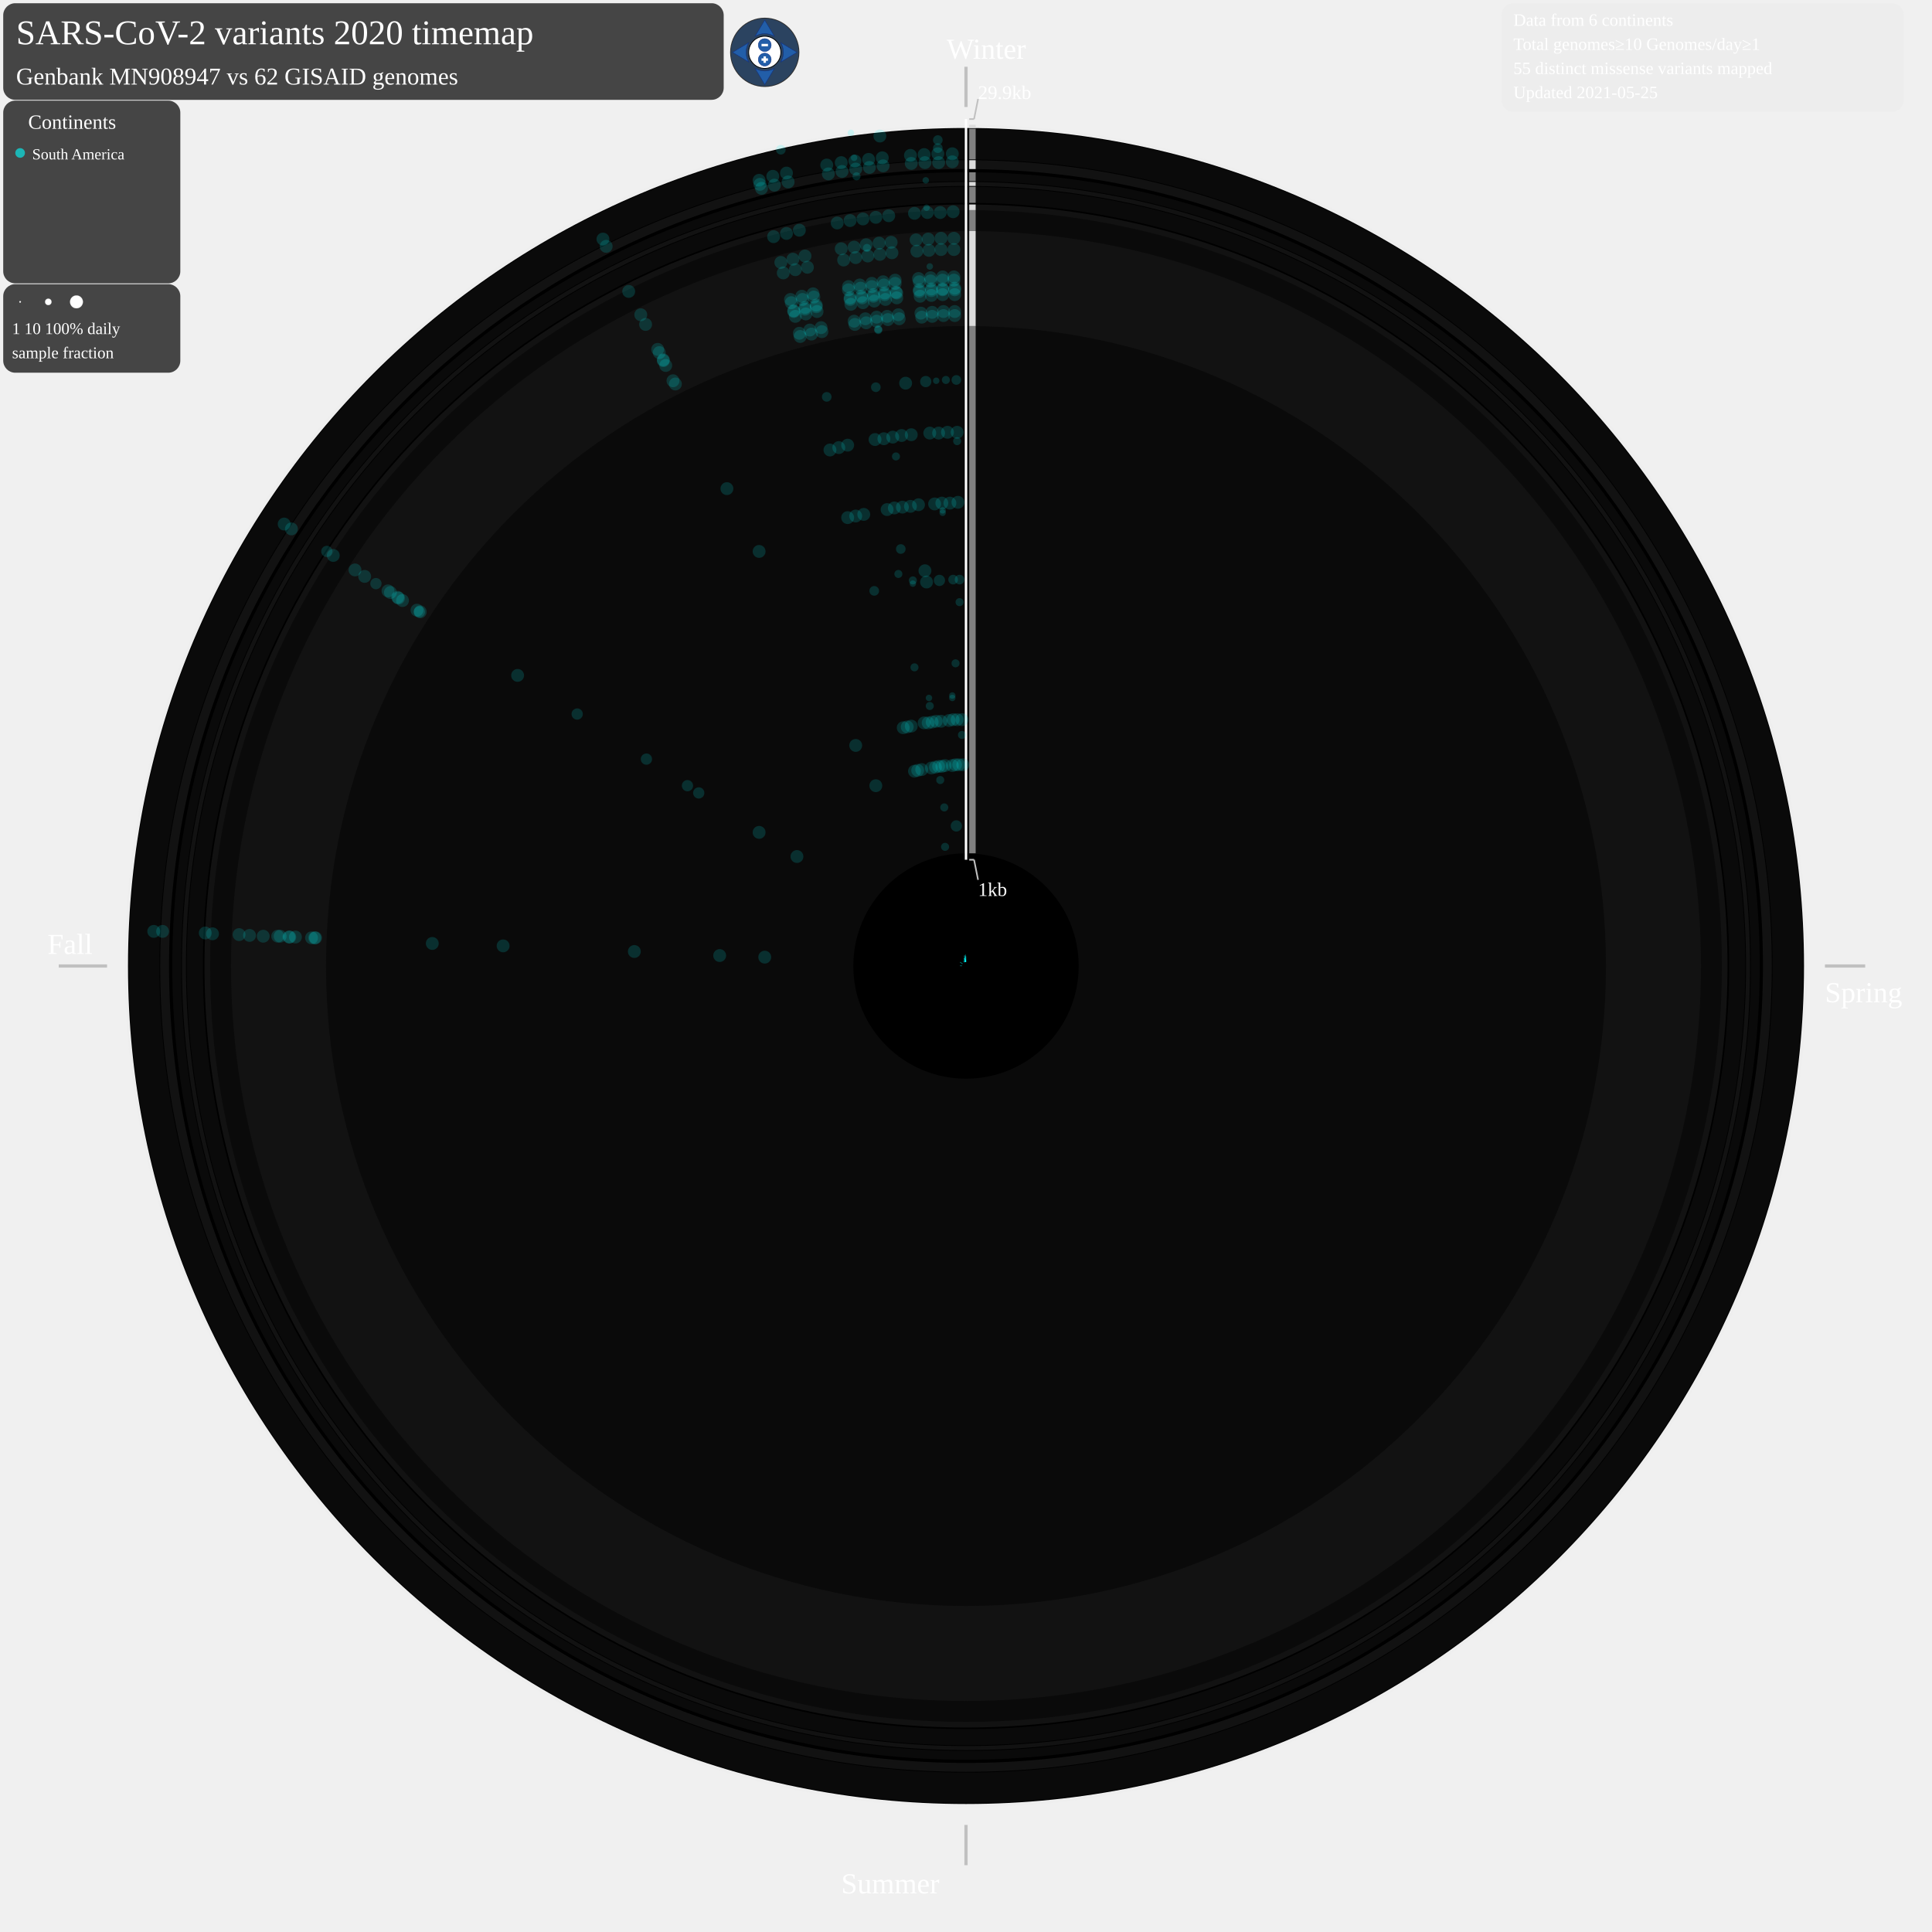
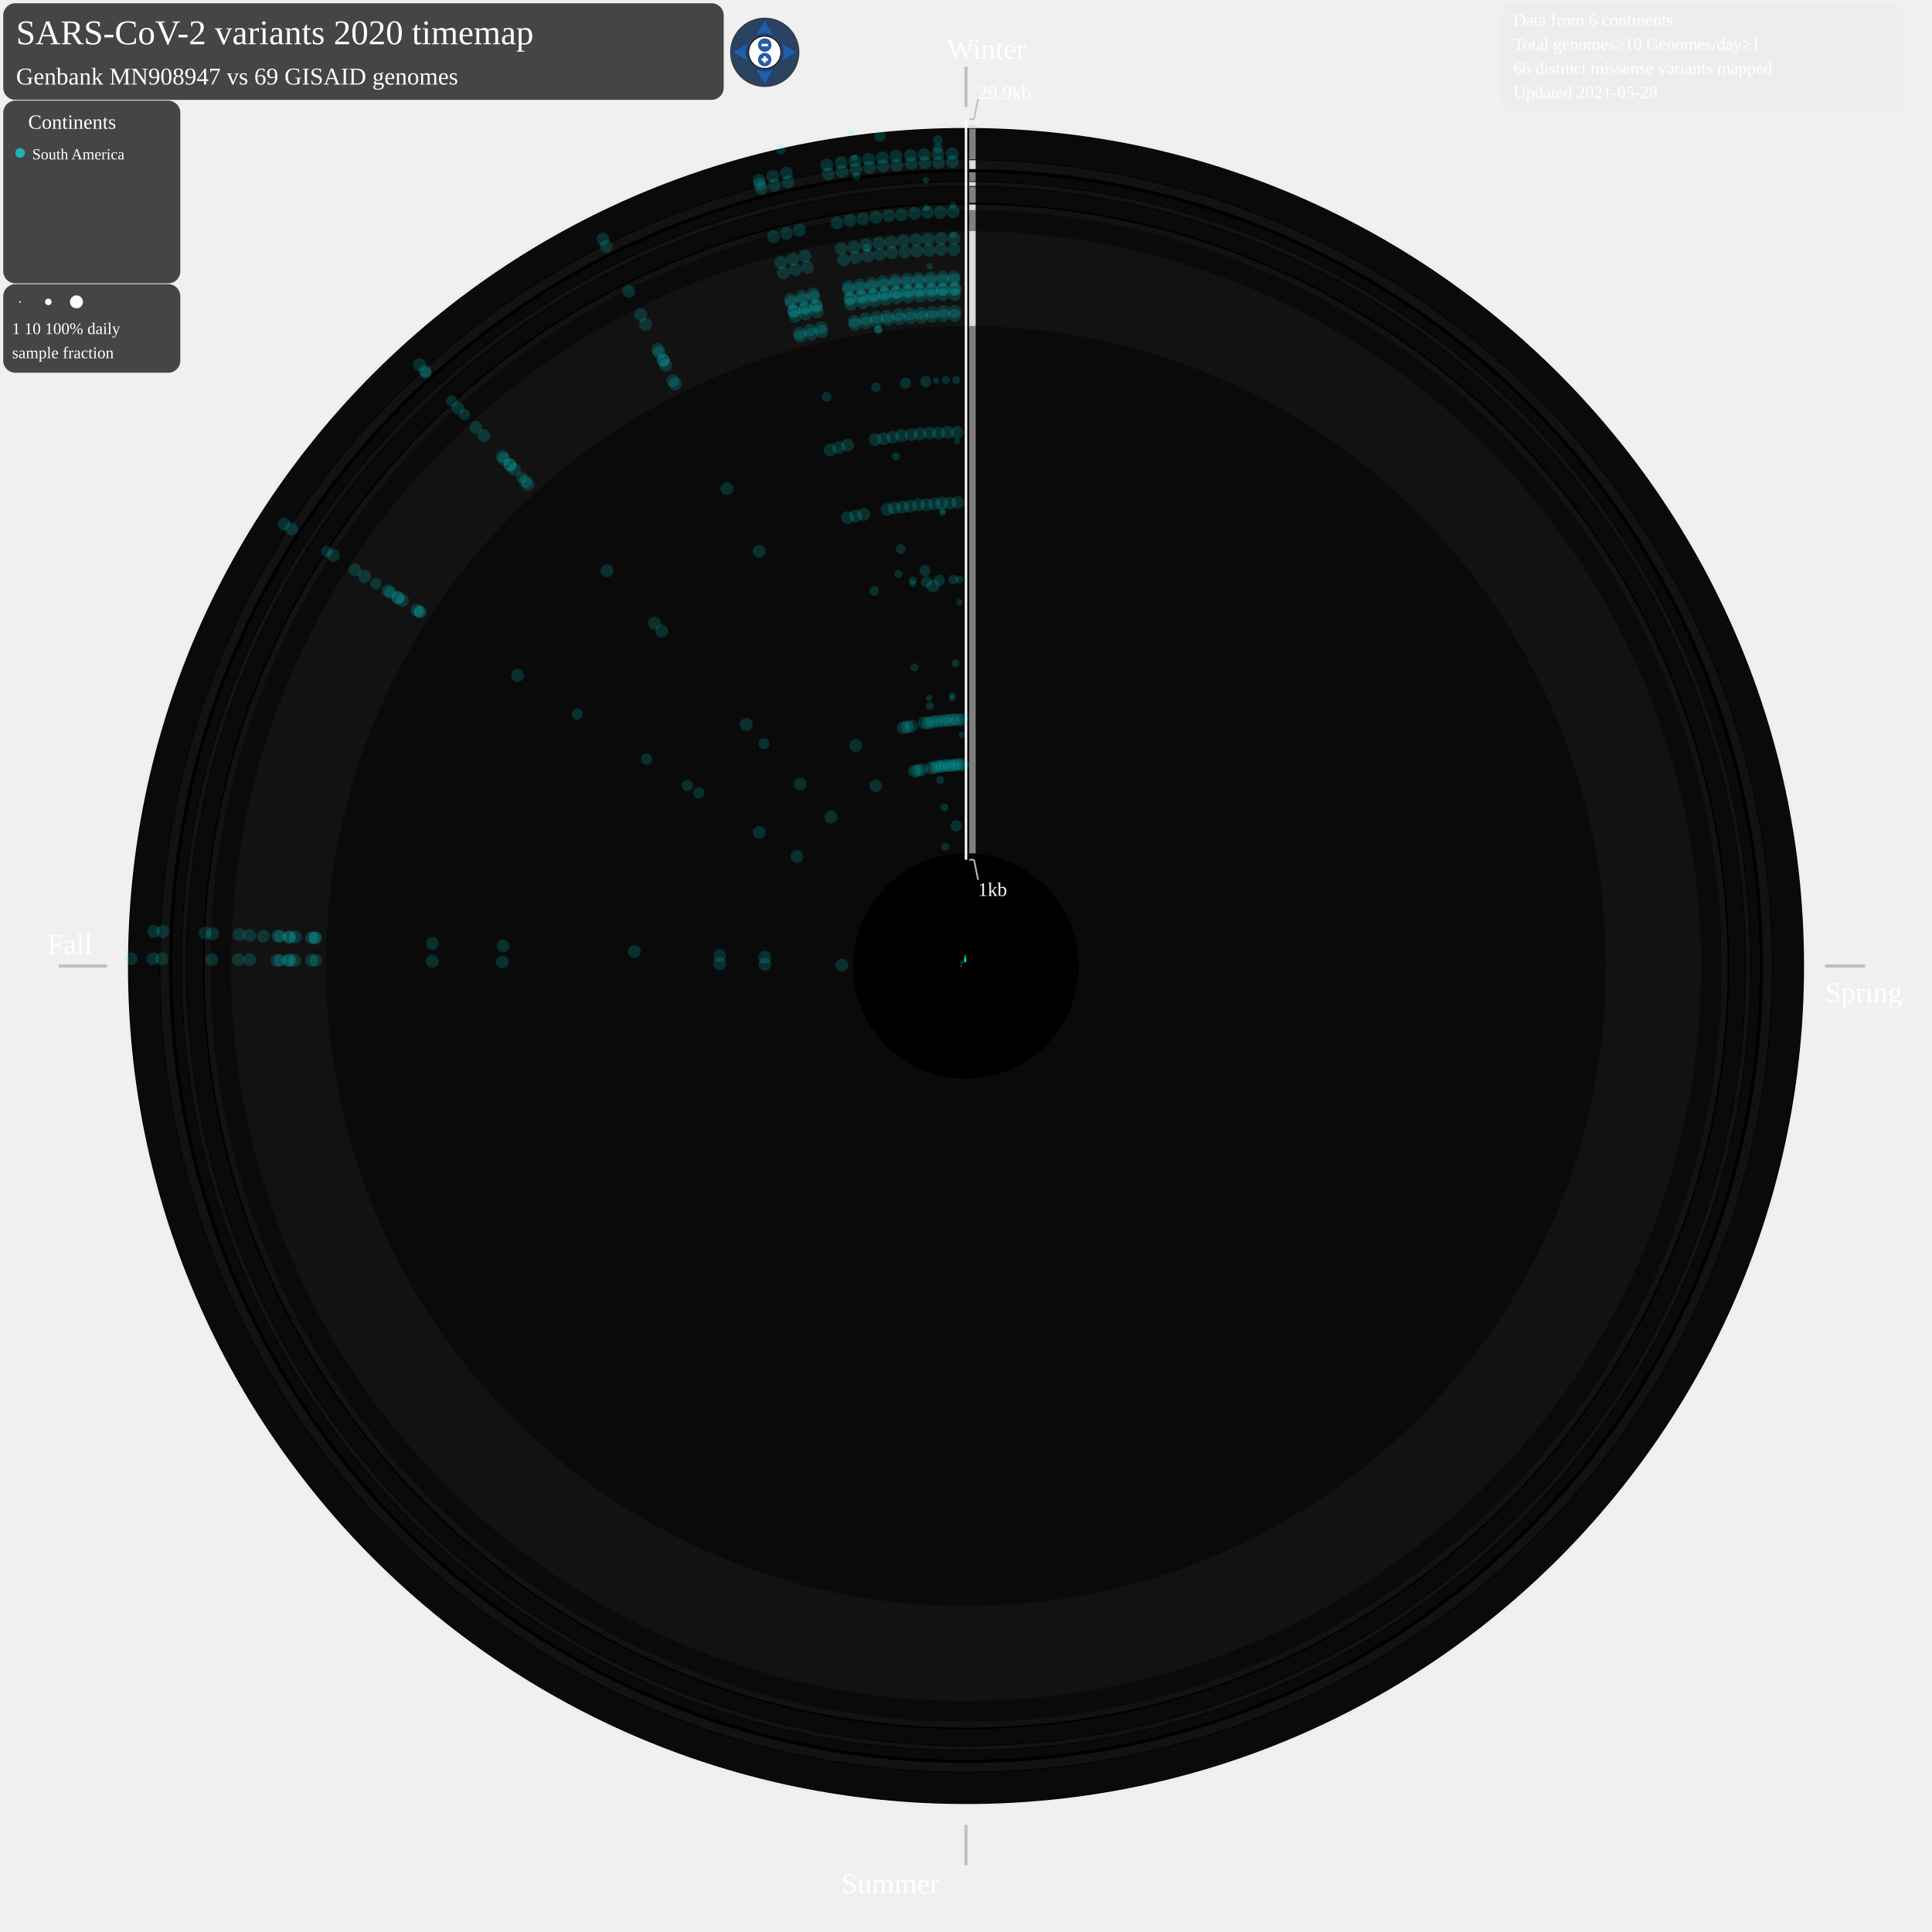
<svg xmlns="http://www.w3.org/2000/svg" width="2400" height="2400" style="background-color:black" viewBox="0 0 2400 2400" id="map-svg">
  <defs>
    <style type="text/css">
	.sb {
	stroke-width:0.8;
	stroke-opacity:50%;
	}
	.compass {
	fill: #fff;
	stroke: #000;
	stroke-width: 1;
	}
	.button {
	fill: #225EA8;
	stroke: #0C2C84;
	stroke-width: 0.5;
	stroke-miterlimit:6;
	stroke-linecap: round;
	}
	.button:hover {
	stroke-width: 1;
	}
	.plus-minus {
	fill: #fff;
	pointer-events: none;
	}
	.cv {
	stroke: none;
	fill-opacity:0.15;
+ 	}
+ 	.cv:hover {
+ 	fill-opacity:0.8;
+ 	}
+ 	.legendcol {
+ 	stroke: none;
+ 	fill-opacity:0.6;
+ 	}
+ 	.legendcol:hover {
+ 	fill-opacity:0.8;
	}
	a:link, a:visited {
	cursor: pointer;
	}
	a:hover, a:active {
	outline: dotted 2px yellow;
	}
	g:hover, g:active {
	outline: dotted 2px yellow;
	}
	.static {
	cursor: not-allowed;
	}
	.draggable, .draggable-group {
	cursor: pointer;
	}
	svg text {
	cursor: default;
	-webkit-user-select: none;
	-moz-user-select: none;
	-ms-user-select: none;
	user-select: none;
	}
	</style>
  </defs>
  <text font-size="3.6em" x="20" y="55" fill="white">SARS-CoV-2 variants 2020 timemap</text>
  <g id="matrix-group" transform="matrix(1 0 0 1 0 0)" class="draggable-group">
    <circle cx="1200" cy="1200" r="1045" style="fill:gainsboro;stroke:black;stroke-width:0;fill-opacity:0.085;" />
    <circle cx="1200" cy="1200" r="1041" style="fill:black;stroke:black;stroke-width:0;fill-opacity:1;" />
    <circle cx="1200" cy="1200" r="1040" style="fill:grey;stroke:black;stroke-width:0;fill-opacity:0.085;" />
    <circle cx="1200" cy="1200" r="1002" style="fill:black;stroke:black;stroke-width:0;fill-opacity:1;" />
    <circle cx="1200" cy="1200" r="1001" style="fill:gainsboro;stroke:black;stroke-width:0;fill-opacity:0.085;" />
    <circle cx="1200" cy="1200" r="990" style="fill:black;stroke:black;stroke-width:0;fill-opacity:1;" />
    <circle cx="1200" cy="1200" r="986" style="fill:grey;stroke:black;stroke-width:0;fill-opacity:0.085;" />
    <circle cx="1200" cy="1200" r="975" style="fill:black;stroke:black;stroke-width:0;fill-opacity:1;" />
    <circle cx="1200" cy="1200" r="974" style="fill:gainsboro;stroke:black;stroke-width:0;fill-opacity:0.085;" />
    <circle cx="1200" cy="1200" r="969" style="fill:black;stroke:black;stroke-width:0;fill-opacity:1;" />
    <circle cx="1200" cy="1200" r="968" style="fill:grey;stroke:black;stroke-width:0;fill-opacity:0.085;" />
    <circle cx="1200" cy="1200" r="948" style="fill:black;stroke:black;stroke-width:0;fill-opacity:1;" />
    <circle cx="1200" cy="1200" r="946" style="fill:gainsboro;stroke:black;stroke-width:0;fill-opacity:0.085;" />
    <circle cx="1200" cy="1200" r="939" style="fill:black;stroke:black;stroke-width:0;fill-opacity:1;" />
    <circle cx="1200" cy="1200" r="939" style="fill:grey;stroke:black;stroke-width:0;fill-opacity:0.085;" />
    <circle cx="1200" cy="1200" r="913" style="fill:black;stroke:black;stroke-width:0;fill-opacity:1;" />
    <circle cx="1200" cy="1200" r="913" style="fill:gainsboro;stroke:black;stroke-width:0;fill-opacity:0.085;" />
    <circle cx="1200" cy="1200" r="795" style="fill:black;stroke:black;stroke-width:0;fill-opacity:1;" />
    <circle cx="1200" cy="1200" r="795" style="fill:grey;stroke:black;stroke-width:0;fill-opacity:0.085;" />
    <circle cx="1200" cy="1200" r="140" style="fill:black;stroke:black;stroke-width:0;fill-opacity:1;" />
    <line x1="1200" y1="82.938" x2="1200" y2="132.938" style="stroke:silver;stroke-width:4" />
    <text font-size="3.0em" x="1176" y="72.938" fill="white">Winter</text>
    <line x1="2267" y1="1200" x2="2317" y2="1200" style="stroke:silver;stroke-width:4" />
    <text font-size="3.0em" x="2267" y="1245" fill="white">Spring</text>
    <line x1="1200" y1="2267" x2="1200" y2="2317" style="stroke:silver;stroke-width:4" />
    <text font-size="3.0em" x="1045" y="2352" fill="white">Summer</text>
    <line x1="133" y1="1200" x2="73" y2="1200" style="stroke:silver;stroke-width:4" />
    <text font-size="3.0em" x="59" y="1185" fill="white">Fall</text>
    <g>
      <line x1="1208" y1="1060" x2="1208" y2="405" style="stroke:grey;stroke-width:8" />
    </g>
    <g>
      <line x1="1208" y1="405" x2="1208" y2="287" style="stroke:gainsboro;stroke-width:8" />
    </g>
    <g>
      <line x1="1208" y1="287" x2="1208" y2="261" style="stroke:grey;stroke-width:8" />
    </g>
    <g>
      <line x1="1208" y1="261" x2="1208" y2="254" style="stroke:gainsboro;stroke-width:8" />
    </g>
    <g>
      <line x1="1208" y1="252" x2="1208" y2="232" style="stroke:grey;stroke-width:8" />
    </g>
    <g>
      <line x1="1208" y1="231" x2="1208" y2="226" style="stroke:gainsboro;stroke-width:8" />
    </g>
    <g>
      <line x1="1208" y1="225" x2="1208" y2="214" style="stroke:grey;stroke-width:8" />
    </g>
    <g>
      <line x1="1208" y1="210" x2="1208" y2="199" style="stroke:gainsboro;stroke-width:8" />
    </g>
    <g>
      <line x1="1208" y1="198" x2="1208" y2="160" style="stroke:grey;stroke-width:8" />
    </g>
    <g>
      <line x1="1208" y1="159" x2="1208" y2="155" style="stroke:gainsboro;stroke-width:8" />
    </g>
    <line x1="1200" y1="147.938" x2="1200" y2="1068" style="stroke:white;stroke-width:3" />
    <line x1="1204" y1="147.938" x2="1210" y2="147.938" style="stroke:silver;stroke-width:2" />
    <line x1="1210" y1="147.938" x2="1215" y2="122.938" style="stroke:silver;stroke-width:2" />
    <line x1="1204" y1="1068" x2="1210" y2="1068" style="stroke:silver;stroke-width:2" />
    <line x1="1210" y1="1068" x2="1215" y2="1093" style="stroke:silver;stroke-width:2" />
    <text font-size="2.0em" x="1215" y="122.938" fill="white">29.9kb</text>
    <text font-size="2.0em" x="1215" y="1113" fill="white">1kb</text>
    <g>
+       <line x1="1195.0" y1="1200.0" x2="1192.6" y2="1199.9" style="stroke:cyan;" class="sb" />
+     </g>
+     <g>
+       <circle cx="1046" cy="1199" r="8" style="fill:cyan;" class="cv" />
+     </g>
+     <g>
+       <circle cx="950" cy="1198" r="8" style="fill:cyan;" class="cv" />
+     </g>
+     <g>
+       <circle cx="894" cy="1197" r="8" style="fill:cyan;" class="cv" />
+     </g>
+     <g>
+       <circle cx="624" cy="1195" r="8" style="fill:cyan;" class="cv" />
+     </g>
+     <g>
+       <circle cx="537" cy="1194" r="8" style="fill:cyan;" class="cv" />
+     </g>
+     <g>
+       <circle cx="392" cy="1193" r="8" style="fill:cyan;" class="cv" />
+     </g>
+     <g>
+       <circle cx="387" cy="1193" r="8" style="fill:cyan;" class="cv" />
+     </g>
+     <g>
+       <circle cx="366" cy="1193" r="8" style="fill:cyan;" class="cv" />
+     </g>
+     <g>
+       <circle cx="360" cy="1193" r="8" style="fill:cyan;" class="cv" />
+     </g>
+     <g>
+       <circle cx="358" cy="1193" r="8" style="fill:cyan;" class="cv" />
+     </g>
+     <g>
+       <circle cx="348" cy="1193" r="8" style="fill:cyan;" class="cv" />
+     </g>
+     <g>
+       <circle cx="344" cy="1193" r="8" style="fill:cyan;" class="cv" />
+     </g>
+     <g>
+       <circle cx="310" cy="1192" r="8" style="fill:cyan;" class="cv" />
+     </g>
+     <g>
+       <circle cx="296" cy="1192" r="8" style="fill:cyan;" class="cv" />
+     </g>
+     <g>
+       <circle cx="263" cy="1192" r="8" style="fill:cyan;" class="cv" />
+     </g>
+     <g>
+       <circle cx="201" cy="1191" r="8" style="fill:cyan;" class="cv" />
+     </g>
+     <g>
+       <circle cx="190" cy="1191" r="8" style="fill:cyan;" class="cv" />
+     </g>
+     <g>
+       <circle cx="163" cy="1191" r="8" style="fill:cyan;" class="cv" />
+     </g>
+     <g>
      <line x1="1195.0" y1="1199.8" x2="1192.6" y2="1199.7" style="stroke:cyan;" class="sb" />
    </g>
    <g>
      <circle cx="950" cy="1189" r="8" style="fill:cyan;" class="cv" />
    </g>
    <g>
      <circle cx="894" cy="1187" r="8" style="fill:cyan;" class="cv" />
    </g>
    <g>
      <circle cx="788" cy="1182" r="8" style="fill:cyan;" class="cv" />
    </g>
    <g>
      <circle cx="625" cy="1175" r="8" style="fill:cyan;" class="cv" />
    </g>
    <g>
      <circle cx="537" cy="1172" r="8" style="fill:cyan;" class="cv" />
    </g>
    <g>
      <circle cx="392" cy="1165" r="8" style="fill:cyan;" class="cv" />
    </g>
    <g>
      <circle cx="391" cy="1165" r="8" style="fill:cyan;" class="cv" />
    </g>
    <g>
      <circle cx="387" cy="1165" r="8" style="fill:cyan;" class="cv" />
    </g>
    <g>
      <circle cx="367" cy="1164" r="8" style="fill:cyan;" class="cv" />
    </g>
    <g>
      <circle cx="360" cy="1164" r="8" style="fill:cyan;" class="cv" />
    </g>
    <g>
      <circle cx="359" cy="1164" r="8" style="fill:cyan;" class="cv" />
    </g>
    <g>
      <circle cx="348" cy="1163" r="8" style="fill:cyan;" class="cv" />
    </g>
    <g>
      <circle cx="345" cy="1163" r="8" style="fill:cyan;" class="cv" />
    </g>
    <g>
      <circle cx="327" cy="1163" r="8" style="fill:cyan;" class="cv" />
    </g>
    <g>
      <circle cx="310" cy="1162" r="8" style="fill:cyan;" class="cv" />
    </g>
    <g>
      <circle cx="297" cy="1161" r="8" style="fill:cyan;" class="cv" />
    </g>
    <g>
      <circle cx="264" cy="1160" r="8" style="fill:cyan;" class="cv" />
    </g>
    <g>
      <circle cx="255" cy="1159" r="8" style="fill:cyan;" class="cv" />
    </g>
    <g>
      <circle cx="202" cy="1157" r="8" style="fill:cyan;" class="cv" />
    </g>
    <g>
      <circle cx="191" cy="1157" r="8" style="fill:cyan;" class="cv" />
    </g>
    <g>
      <line x1="1195.8" y1="1197.3" x2="1192.6" y2="1195.2" style="stroke:cyan;" class="sb" />
    </g>
    <g>
      <circle cx="990" cy="1064" r="8" style="fill:cyan;" class="cv" />
    </g>
    <g>
      <circle cx="943" cy="1034" r="8" style="fill:cyan;" class="cv" />
    </g>
    <g>
      <circle cx="868" cy="985" r="7" style="fill:cyan;" class="cv" />
    </g>
    <g>
      <circle cx="854" cy="976" r="7" style="fill:cyan;" class="cv" />
    </g>
    <g>
      <circle cx="803" cy="943" r="7" style="fill:cyan;" class="cv" />
    </g>
    <g>
      <circle cx="717" cy="887" r="7" style="fill:cyan;" class="cv" />
    </g>
    <g>
      <circle cx="643" cy="839" r="8" style="fill:cyan;" class="cv" />
    </g>
    <g>
      <circle cx="522" cy="760" r="8" style="fill:cyan;" class="cv" />
    </g>
    <g>
      <circle cx="521" cy="760" r="7" style="fill:cyan;" class="cv" />
    </g>
    <g>
      <circle cx="518" cy="758" r="8" style="fill:cyan;" class="cv" />
    </g>
    <g>
      <circle cx="500" cy="746" r="8" style="fill:cyan;" class="cv" />
    </g>
    <g>
      <circle cx="495" cy="743" r="8" style="fill:cyan;" class="cv" />
    </g>
    <g>
      <circle cx="494" cy="742" r="8" style="fill:cyan;" class="cv" />
    </g>
    <g>
      <circle cx="485" cy="736" r="8" style="fill:cyan;" class="cv" />
    </g>
    <g>
      <circle cx="482" cy="734" r="8" style="fill:cyan;" class="cv" />
    </g>
    <g>
      <circle cx="467" cy="725" r="7" style="fill:cyan;" class="cv" />
    </g>
    <g>
      <circle cx="453" cy="716" r="8" style="fill:cyan;" class="cv" />
    </g>
    <g>
      <circle cx="441" cy="708" r="8" style="fill:cyan;" class="cv" />
    </g>
    <g>
      <circle cx="414" cy="690" r="8" style="fill:cyan;" class="cv" />
    </g>
    <g>
      <circle cx="406" cy="685" r="7" style="fill:cyan;" class="cv" />
    </g>
    <g>
      <circle cx="362" cy="657" r="8" style="fill:cyan;" class="cv" />
    </g>
    <g>
      <circle cx="353" cy="651" r="8" style="fill:cyan;" class="cv" />
    </g>
    <g>
+       <line x1="1196.6" y1="1196.3" x2="1194.1" y2="1193.5" style="stroke:cyan;" class="sb" />
+     </g>
+     <g>
+       <circle cx="1032" cy="1015" r="8" style="fill:cyan;" class="cv" />
+     </g>
+     <g>
+       <circle cx="994" cy="974" r="8" style="fill:cyan;" class="cv" />
+     </g>
+     <g>
+       <circle cx="949" cy="924" r="7" style="fill:cyan;" class="cv" />
+     </g>
+     <g>
+       <circle cx="927" cy="900" r="8" style="fill:cyan;" class="cv" />
+     </g>
+     <g>
+       <circle cx="822" cy="784" r="8" style="fill:cyan;" class="cv" />
+     </g>
+     <g>
+       <circle cx="813" cy="774" r="8" style="fill:cyan;" class="cv" />
+     </g>
+     <g>
+       <circle cx="754" cy="709" r="8" style="fill:cyan;" class="cv" />
+     </g>
+     <g>
+       <circle cx="656" cy="602" r="8" style="fill:cyan;" class="cv" />
+     </g>
+     <g>
+       <circle cx="653" cy="598" r="8" style="fill:cyan;" class="cv" />
+     </g>
+     <g>
+       <circle cx="648" cy="593" r="7" style="fill:cyan;" class="cv" />
+     </g>
+     <g>
+       <circle cx="639" cy="583" r="8" style="fill:cyan;" class="cv" />
+     </g>
+     <g>
+       <circle cx="634" cy="578" r="8" style="fill:cyan;" class="cv" />
+     </g>
+     <g>
+       <circle cx="633" cy="577" r="8" style="fill:cyan;" class="cv" />
+     </g>
+     <g>
+       <circle cx="626" cy="570" r="8" style="fill:cyan;" class="cv" />
+     </g>
+     <g>
+       <circle cx="624" cy="567" r="8" style="fill:cyan;" class="cv" />
+     </g>
+     <g>
+       <circle cx="601" cy="541" r="8" style="fill:cyan;" class="cv" />
+     </g>
+     <g>
+       <circle cx="591" cy="531" r="8" style="fill:cyan;" class="cv" />
+     </g>
+     <g>
+       <circle cx="577" cy="515" r="7" style="fill:cyan;" class="cv" />
+     </g>
+     <g>
+       <circle cx="569" cy="507" r="8" style="fill:cyan;" class="cv" />
+     </g>
+     <g>
+       <circle cx="561" cy="498" r="7" style="fill:cyan;" class="cv" />
+     </g>
+     <g>
+       <circle cx="529" cy="463" r="7" style="fill:cyan;" class="cv" />
+     </g>
+     <g>
+       <circle cx="528" cy="461" r="8" style="fill:cyan;" class="cv" />
+     </g>
+     <g>
+       <circle cx="521" cy="453" r="8" style="fill:cyan;" class="cv" />
+     </g>
+     <g>
      <line x1="1197.8" y1="1195.5" x2="1196.7" y2="1193.4" style="stroke:cyan;" class="sb" />
    </g>
    <g>
      <circle cx="1088" cy="976" r="8" style="fill:cyan;" class="cv" />
    </g>
    <g>
      <circle cx="1063" cy="926" r="8" style="fill:cyan;" class="cv" />
    </g>
    <g>
      <circle cx="943" cy="685" r="8" style="fill:cyan;" class="cv" />
    </g>
    <g>
      <circle cx="903" cy="607" r="8" style="fill:cyan;" class="cv" />
    </g>
    <g>
      <circle cx="839" cy="477" r="8" style="fill:cyan;" class="cv" />
    </g>
    <g>
      <circle cx="836" cy="473" r="8" style="fill:cyan;" class="cv" />
    </g>
    <g>
      <circle cx="827" cy="454" r="8" style="fill:cyan;" class="cv" />
    </g>
    <g>
      <circle cx="824" cy="448" r="8" style="fill:cyan;" class="cv" />
    </g>
    <g>
      <circle cx="824" cy="447" r="8" style="fill:cyan;" class="cv" />
    </g>
    <g>
      <circle cx="819" cy="438" r="8" style="fill:cyan;" class="cv" />
    </g>
    <g>
      <circle cx="817" cy="434" r="8" style="fill:cyan;" class="cv" />
    </g>
    <g>
      <circle cx="802" cy="403" r="8" style="fill:cyan;" class="cv" />
    </g>
    <g>
      <circle cx="796" cy="391" r="8" style="fill:cyan;" class="cv" />
    </g>
    <g>
      <circle cx="781" cy="362" r="8" style="fill:cyan;" class="cv" />
    </g>
    <g>
      <circle cx="753" cy="306" r="8" style="fill:cyan;" class="cv" />
    </g>
    <g>
      <circle cx="749" cy="297" r="8" style="fill:cyan;" class="cv" />
    </g>
    <g>
      <line x1="1198.7" y1="1195.2" x2="1198.1" y2="1192.8" style="stroke:cyan;" class="sb" />
    </g>
    <g>
      <circle cx="1136" cy="958" r="8" style="fill:cyan;" class="cv" />
    </g>
    <g>
      <circle cx="1122" cy="904" r="8" style="fill:cyan;" class="cv" />
    </g>
    <g>
      <circle cx="1053" cy="643" r="8" style="fill:cyan;" class="cv" />
    </g>
    <g>
      <circle cx="1031" cy="559" r="8" style="fill:cyan;" class="cv" />
    </g>
    <g>
      <circle cx="994" cy="418" r="8" style="fill:cyan;" class="cv" />
    </g>
    <g>
      <circle cx="993" cy="414" r="8" style="fill:cyan;" class="cv" />
    </g>
    <g>
      <circle cx="988" cy="393" r="8" style="fill:cyan;" class="cv" />
    </g>
    <g>
      <circle cx="986" cy="387" r="8" style="fill:cyan;" class="cv" />
    </g>
    <g>
      <circle cx="986" cy="386" r="8" style="fill:cyan;" class="cv" />
    </g>
    <g>
      <circle cx="983" cy="376" r="8" style="fill:cyan;" class="cv" />
    </g>
    <g>
      <circle cx="982" cy="372" r="8" style="fill:cyan;" class="cv" />
    </g>
    <g>
      <circle cx="973" cy="339" r="8" style="fill:cyan;" class="cv" />
    </g>
    <g>
      <circle cx="970" cy="326" r="8" style="fill:cyan;" class="cv" />
    </g>
    <g>
      <circle cx="961" cy="294" r="8" style="fill:cyan;" class="cv" />
    </g>
    <g>
      <circle cx="946" cy="234" r="8" style="fill:cyan;" class="cv" />
    </g>
    <g>
      <circle cx="944" cy="229" r="8" style="fill:cyan;" class="cv" />
    </g>
    <g>
      <circle cx="943" cy="224" r="8" style="fill:cyan;" class="cv" />
    </g>
    <g>
      <line x1="1198.8" y1="1195.1" x2="1197.7" y2="1190.5" style="stroke:cyan;" class="sb" />
    </g>
    <g>
      <circle cx="1140" cy="957" r="8" style="fill:cyan;" class="cv" />
    </g>
    <g>
      <circle cx="1127" cy="903" r="8" style="fill:cyan;" class="cv" />
    </g>
    <g>
      <circle cx="1086" cy="734" r="6" style="fill:cyan;" class="cv" />
    </g>
    <g>
      <circle cx="1063" cy="641" r="8" style="fill:cyan;" class="cv" />
    </g>
    <g>
      <circle cx="1042" cy="556" r="8" style="fill:cyan;" class="cv" />
    </g>
    <g>
      <circle cx="1027" cy="493" r="6" style="fill:cyan;" class="cv" />
    </g>
    <g>
      <circle cx="1008" cy="415" r="8" style="fill:cyan;" class="cv" />
    </g>
    <g>
      <circle cx="1006" cy="410" r="8" style="fill:cyan;" class="cv" />
    </g>
    <g>
      <circle cx="1001" cy="390" r="8" style="fill:cyan;" class="cv" />
    </g>
    <g>
      <circle cx="1000" cy="384" r="8" style="fill:cyan;" class="cv" />
    </g>
    <g>
      <circle cx="1000" cy="382" r="8" style="fill:cyan;" class="cv" />
    </g>
    <g>
      <circle cx="997" cy="372" r="8" style="fill:cyan;" class="cv" />
    </g>
    <g>
      <circle cx="996" cy="368" r="8" style="fill:cyan;" class="cv" />
    </g>
    <g>
      <circle cx="988" cy="335" r="8" style="fill:cyan;" class="cv" />
    </g>
    <g>
      <circle cx="985" cy="322" r="8" style="fill:cyan;" class="cv" />
    </g>
    <g>
      <circle cx="977" cy="290" r="8" style="fill:cyan;" class="cv" />
    </g>
    <g>
      <circle cx="962" cy="230" r="8" style="fill:cyan;" class="cv" />
    </g>
    <g>
      <circle cx="960" cy="219" r="8" style="fill:cyan;" class="cv" />
    </g>
    <g>
      <line x1="1198.9" y1="1195.1" x2="1197.8" y2="1190.4" style="stroke:cyan;" class="sb" />
    </g>
    <g>
      <circle cx="1145" cy="956" r="8" style="fill:cyan;" class="cv" />
    </g>
    <g>
      <circle cx="1132" cy="902" r="8" style="fill:cyan;" class="cv" />
    </g>
    <g>
      <circle cx="1073" cy="639" r="8" style="fill:cyan;" class="cv" />
    </g>
    <g>
      <circle cx="1053" cy="553" r="8" style="fill:cyan;" class="cv" />
    </g>
    <g>
      <circle cx="1021" cy="412" r="8" style="fill:cyan;" class="cv" />
    </g>
    <g>
      <circle cx="1020" cy="407" r="8" style="fill:cyan;" class="cv" />
    </g>
    <g>
      <circle cx="1015" cy="387" r="8" style="fill:cyan;" class="cv" />
    </g>
    <g>
      <circle cx="1014" cy="381" r="8" style="fill:cyan;" class="cv" />
    </g>
    <g>
      <circle cx="1014" cy="379" r="8" style="fill:cyan;" class="cv" />
    </g>
    <g>
      <circle cx="1011" cy="369" r="8" style="fill:cyan;" class="cv" />
    </g>
    <g>
      <circle cx="1010" cy="365" r="8" style="fill:cyan;" class="cv" />
    </g>
    <g>
      <circle cx="1003" cy="332" r="8" style="fill:cyan;" class="cv" />
    </g>
    <g>
      <circle cx="1000" cy="318" r="8" style="fill:cyan;" class="cv" />
    </g>
    <g>
      <circle cx="993" cy="286" r="8" style="fill:cyan;" class="cv" />
    </g>
    <g>
      <circle cx="979" cy="226" r="8" style="fill:cyan;" class="cv" />
    </g>
    <g>
      <circle cx="977" cy="215" r="8" style="fill:cyan;" class="cv" />
    </g>
    <g>
      <circle cx="970" cy="186" r="6" style="fill:cyan;" class="cv" />
    </g>
    <g>
      <line x1="1199.1" y1="1195.1" x2="1197.9" y2="1188.0" style="stroke:cyan;" class="sb" />
    </g>
    <g>
      <circle cx="1174" cy="1052" r="5" style="fill:cyan;" class="cv" />
    </g>
    <g>
      <circle cx="1157" cy="954" r="8" style="fill:cyan;" class="cv" />
    </g>
    <g>
      <circle cx="1148" cy="898" r="8" style="fill:cyan;" class="cv" />
    </g>
    <g>
      <circle cx="1136" cy="829" r="5" style="fill:cyan;" class="cv" />
    </g>
    <g>
      <circle cx="1116" cy="713" r="5" style="fill:cyan;" class="cv" />
    </g>
    <g>
      <circle cx="1102" cy="633" r="8" style="fill:cyan;" class="cv" />
    </g>
    <g>
      <circle cx="1087" cy="546" r="8" style="fill:cyan;" class="cv" />
    </g>
    <g>
      <circle cx="1062" cy="403" r="8" style="fill:cyan;" class="cv" />
    </g>
    <g>
      <circle cx="1061" cy="399" r="8" style="fill:cyan;" class="cv" />
    </g>
    <g>
      <circle cx="1057" cy="378" r="8" style="fill:cyan;" class="cv" />
    </g>
    <g>
      <circle cx="1056" cy="372" r="8" style="fill:cyan;" class="cv" />
    </g>
    <g>
      <circle cx="1056" cy="370" r="8" style="fill:cyan;" class="cv" />
    </g>
    <g>
      <circle cx="1054" cy="360" r="8" style="fill:cyan;" class="cv" />
    </g>
    <g>
      <circle cx="1054" cy="356" r="8" style="fill:cyan;" class="cv" />
    </g>
    <g>
      <circle cx="1048" cy="323" r="8" style="fill:cyan;" class="cv" />
    </g>
    <g>
      <circle cx="1045" cy="309" r="8" style="fill:cyan;" class="cv" />
    </g>
    <g>
      <circle cx="1040" cy="277" r="8" style="fill:cyan;" class="cv" />
    </g>
    <g>
      <circle cx="1029" cy="216" r="8" style="fill:cyan;" class="cv" />
    </g>
    <g>
      <circle cx="1027" cy="205" r="8" style="fill:cyan;" class="cv" />
    </g>
    <g>
      <line x1="1199.2" y1="1195.1" x2="1198.5" y2="1190.3" style="stroke:cyan;" class="sb" />
    </g>
    <g>
      <circle cx="1162" cy="953" r="8" style="fill:cyan;" class="cv" />
    </g>
    <g>
      <circle cx="1153" cy="898" r="8" style="fill:cyan;" class="cv" />
    </g>
    <g>
      <circle cx="1119" cy="682" r="6" style="fill:cyan;" class="cv" />
    </g>
    <g>
      <circle cx="1111" cy="631" r="8" style="fill:cyan;" class="cv" />
    </g>
    <g>
      <circle cx="1098" cy="545" r="8" style="fill:cyan;" class="cv" />
    </g>
    <g>
      <circle cx="1088" cy="481" r="6" style="fill:cyan;" class="cv" />
    </g>
    <g>
      <circle cx="1076" cy="401" r="8" style="fill:cyan;" class="cv" />
    </g>
    <g>
      <circle cx="1075" cy="396" r="8" style="fill:cyan;" class="cv" />
    </g>
    <g>
      <circle cx="1072" cy="376" r="8" style="fill:cyan;" class="cv" />
    </g>
    <g>
      <circle cx="1071" cy="370" r="8" style="fill:cyan;" class="cv" />
    </g>
    <g>
      <circle cx="1070" cy="368" r="8" style="fill:cyan;" class="cv" />
    </g>
    <g>
      <circle cx="1069" cy="358" r="8" style="fill:cyan;" class="cv" />
    </g>
    <g>
      <circle cx="1068" cy="354" r="8" style="fill:cyan;" class="cv" />
    </g>
    <g>
      <circle cx="1063" cy="320" r="8" style="fill:cyan;" class="cv" />
    </g>
    <g>
      <circle cx="1061" cy="307" r="8" style="fill:cyan;" class="cv" />
    </g>
    <g>
      <circle cx="1056" cy="274" r="8" style="fill:cyan;" class="cv" />
    </g>
    <g>
      <circle cx="1046" cy="213" r="8" style="fill:cyan;" class="cv" />
    </g>
    <g>
      <circle cx="1045" cy="202" r="8" style="fill:cyan;" class="cv" />
    </g>
    <g>
      <line x1="1199.3" y1="1195.0" x2="1198.1" y2="1186.5" style="stroke:cyan;" class="sb" />
    </g>
    <g>
      <circle cx="1173" cy="1003" r="5" style="fill:cyan;" class="cv" />
    </g>
    <g>
      <circle cx="1168" cy="969" r="5" style="fill:cyan;" class="cv" />
    </g>
    <g>
      <circle cx="1166" cy="952" r="8" style="fill:cyan;" class="cv" />
    </g>
    <g>
      <circle cx="1158" cy="897" r="8" style="fill:cyan;" class="cv" />
    </g>
    <g>
      <circle cx="1155" cy="877" r="5" style="fill:cyan;" class="cv" />
    </g>
    <g>
      <circle cx="1154" cy="867" r="4" style="fill:cyan;" class="cv" />
    </g>
    <g>
      <circle cx="1134" cy="725" r="4" style="fill:cyan;" class="cv" />
    </g>
    <g>
      <circle cx="1134" cy="721" r="5" style="fill:cyan;" class="cv" />
    </g>
    <g>
      <circle cx="1121" cy="630" r="8" style="fill:cyan;" class="cv" />
    </g>
    <g>
      <circle cx="1113" cy="567" r="5" style="fill:cyan;" class="cv" />
    </g>
    <g>
      <circle cx="1109" cy="543" r="8" style="fill:cyan;" class="cv" />
    </g>
    <g>
      <circle cx="1091" cy="410" r="5" style="fill:cyan;" class="cv" />
    </g>
    <g>
      <circle cx="1091" cy="409" r="5" style="fill:cyan;" class="cv" />
    </g>
    <g>
      <circle cx="1089" cy="399" r="8" style="fill:cyan;" class="cv" />
    </g>
    <g>
      <circle cx="1089" cy="394" r="8" style="fill:cyan;" class="cv" />
    </g>
    <g>
      <circle cx="1086" cy="374" r="8" style="fill:cyan;" class="cv" />
    </g>
    <g>
      <circle cx="1085" cy="368" r="8" style="fill:cyan;" class="cv" />
    </g>
    <g>
      <circle cx="1085" cy="366" r="8" style="fill:cyan;" class="cv" />
    </g>
    <g>
      <circle cx="1083" cy="356" r="8" style="fill:cyan;" class="cv" />
    </g>
    <g>
      <circle cx="1083" cy="352" r="8" style="fill:cyan;" class="cv" />
    </g>
    <g>
      <circle cx="1078" cy="318" r="8" style="fill:cyan;" class="cv" />
    </g>
    <g>
      <circle cx="1077" cy="308" r="5" style="fill:cyan;" class="cv" />
    </g>
    <g>
      <circle cx="1076" cy="304" r="8" style="fill:cyan;" class="cv" />
    </g>
    <g>
      <circle cx="1072" cy="272" r="8" style="fill:cyan;" class="cv" />
    </g>
    <g>
      <circle cx="1064" cy="219" r="5" style="fill:cyan;" class="cv" />
    </g>
    <g>
      <circle cx="1063" cy="210" r="8" style="fill:cyan;" class="cv" />
    </g>
    <g>
      <circle cx="1062" cy="200" r="8" style="fill:cyan;" class="cv" />
    </g>
    <g>
      <circle cx="1061" cy="196" r="4" style="fill:cyan;" class="cv" />
    </g>
    <g>
      <circle cx="1057" cy="165" r="4" style="fill:cyan;" class="cv" />
    </g>
    <g>
      <line x1="1199.4" y1="1195.0" x2="1199.1" y2="1192.6" style="stroke:cyan;" class="sb" />
    </g>
    <g>
      <circle cx="1170" cy="952" r="8" style="fill:cyan;" class="cv" />
    </g>
    <g>
      <circle cx="1163" cy="896" r="8" style="fill:cyan;" class="cv" />
    </g>
    <g>
      <circle cx="1131" cy="629" r="8" style="fill:cyan;" class="cv" />
    </g>
    <g>
      <circle cx="1120" cy="541" r="8" style="fill:cyan;" class="cv" />
    </g>
    <g>
      <circle cx="1103" cy="397" r="8" style="fill:cyan;" class="cv" />
    </g>
    <g>
      <circle cx="1102" cy="393" r="8" style="fill:cyan;" class="cv" />
    </g>
    <g>
      <circle cx="1100" cy="372" r="8" style="fill:cyan;" class="cv" />
    </g>
    <g>
      <circle cx="1099" cy="366" r="8" style="fill:cyan;" class="cv" />
    </g>
    <g>
      <circle cx="1099" cy="364" r="8" style="fill:cyan;" class="cv" />
    </g>
    <g>
      <circle cx="1098" cy="354" r="8" style="fill:cyan;" class="cv" />
    </g>
    <g>
      <circle cx="1097" cy="350" r="8" style="fill:cyan;" class="cv" />
    </g>
    <g>
      <circle cx="1093" cy="316" r="8" style="fill:cyan;" class="cv" />
    </g>
    <g>
      <circle cx="1092" cy="302" r="8" style="fill:cyan;" class="cv" />
    </g>
    <g>
      <circle cx="1088" cy="270" r="8" style="fill:cyan;" class="cv" />
    </g>
    <g>
      <circle cx="1080" cy="208" r="8" style="fill:cyan;" class="cv" />
    </g>
    <g>
      <circle cx="1079" cy="198" r="8" style="fill:cyan;" class="cv" />
    </g>
    <g>
-       <line x1="1199.5" y1="1195.0" x2="1199.2" y2="1192.6" style="stroke:cyan;" class="sb" />
+       <line x1="1199.5" y1="1195.0" x2="1199.1" y2="1191.2" style="stroke:cyan;" class="sb" />
    </g>
    <g>
      <circle cx="1174" cy="951" r="8" style="fill:cyan;" class="cv" />
    </g>
    <g>
      <circle cx="1169" cy="896" r="8" style="fill:cyan;" class="cv" />
    </g>
    <g>
-       <circle cx="1151" cy="723" r="8" style="fill:cyan;" class="cv" />
-     </g>
-     <g>
-       <circle cx="1149" cy="709" r="8" style="fill:cyan;" class="cv" />
+       <circle cx="1151" cy="723" r="7" style="fill:cyan;" class="cv" />
+     </g>
+     <g>
+       <circle cx="1149" cy="709" r="7" style="fill:cyan;" class="cv" />
    </g>
    <g>
      <circle cx="1141" cy="627" r="8" style="fill:cyan;" class="cv" />
    </g>
    <g>
      <circle cx="1132" cy="540" r="8" style="fill:cyan;" class="cv" />
    </g>
    <g>
-       <circle cx="1125" cy="476" r="8" style="fill:cyan;" class="cv" />
+       <circle cx="1125" cy="476" r="7" style="fill:cyan;" class="cv" />
    </g>
    <g>
      <circle cx="1117" cy="396" r="8" style="fill:cyan;" class="cv" />
    </g>
    <g>
      <circle cx="1116" cy="391" r="8" style="fill:cyan;" class="cv" />
    </g>
    <g>
      <circle cx="1114" cy="370" r="8" style="fill:cyan;" class="cv" />
    </g>
    <g>
      <circle cx="1114" cy="364" r="8" style="fill:cyan;" class="cv" />
    </g>
    <g>
      <circle cx="1113" cy="363" r="8" style="fill:cyan;" class="cv" />
    </g>
    <g>
      <circle cx="1112" cy="352" r="8" style="fill:cyan;" class="cv" />
    </g>
    <g>
      <circle cx="1112" cy="348" r="8" style="fill:cyan;" class="cv" />
    </g>
    <g>
      <circle cx="1108" cy="314" r="8" style="fill:cyan;" class="cv" />
    </g>
    <g>
      <circle cx="1107" cy="301" r="8" style="fill:cyan;" class="cv" />
    </g>
    <g>
      <circle cx="1104" cy="268" r="8" style="fill:cyan;" class="cv" />
    </g>
    <g>
      <circle cx="1097" cy="206" r="8" style="fill:cyan;" class="cv" />
    </g>
    <g>
      <circle cx="1096" cy="196" r="8" style="fill:cyan;" class="cv" />
    </g>
    <g>
-       <circle cx="1093" cy="169" r="8" style="fill:cyan;" class="cv" />
+       <circle cx="1093" cy="169" r="7" style="fill:cyan;" class="cv" />
+     </g>
+     <g>
+       <line x1="1199.6" y1="1195.0" x2="1199.4" y2="1192.6" style="stroke:cyan;" class="sb" />
+     </g>
+     <g>
+       <circle cx="1179" cy="951" r="8" style="fill:cyan;" class="cv" />
+     </g>
+     <g>
+       <circle cx="1174" cy="895" r="8" style="fill:cyan;" class="cv" />
+     </g>
+     <g>
+       <circle cx="1159" cy="728" r="8" style="fill:cyan;" class="cv" />
+     </g>
+     <g>
+       <circle cx="1151" cy="627" r="8" style="fill:cyan;" class="cv" />
+     </g>
+     <g>
+       <circle cx="1143" cy="539" r="8" style="fill:cyan;" class="cv" />
+     </g>
+     <g>
+       <circle cx="1131" cy="395" r="8" style="fill:cyan;" class="cv" />
+     </g>
+     <g>
+       <circle cx="1130" cy="390" r="8" style="fill:cyan;" class="cv" />
+     </g>
+     <g>
+       <circle cx="1128" cy="369" r="8" style="fill:cyan;" class="cv" />
+     </g>
+     <g>
+       <circle cx="1128" cy="363" r="8" style="fill:cyan;" class="cv" />
+     </g>
+     <g>
+       <circle cx="1128" cy="361" r="8" style="fill:cyan;" class="cv" />
+     </g>
+     <g>
+       <circle cx="1127" cy="351" r="8" style="fill:cyan;" class="cv" />
+     </g>
+     <g>
+       <circle cx="1127" cy="347" r="8" style="fill:cyan;" class="cv" />
+     </g>
+     <g>
+       <circle cx="1124" cy="313" r="8" style="fill:cyan;" class="cv" />
+     </g>
+     <g>
+       <circle cx="1122" cy="299" r="8" style="fill:cyan;" class="cv" />
+     </g>
+     <g>
+       <circle cx="1120" cy="267" r="8" style="fill:cyan;" class="cv" />
+     </g>
+     <g>
+       <circle cx="1114" cy="205" r="8" style="fill:cyan;" class="cv" />
+     </g>
+     <g>
+       <circle cx="1113" cy="194" r="8" style="fill:cyan;" class="cv" />
    </g>
    <g>
      <line x1="1199.7" y1="1195.0" x2="1199.4" y2="1191.2" style="stroke:cyan;" class="sb" />
    </g>
    <g>
      <circle cx="1188" cy="1026" r="7" style="fill:cyan;" class="cv" />
    </g>
    <g>
      <circle cx="1183" cy="951" r="8" style="fill:cyan;" class="cv" />
    </g>
    <g>
      <circle cx="1179" cy="895" r="8" style="fill:cyan;" class="cv" />
    </g>
    <g>
      <circle cx="1167" cy="721" r="7" style="fill:cyan;" class="cv" />
    </g>
    <g>
      <circle cx="1161" cy="626" r="8" style="fill:cyan;" class="cv" />
    </g>
    <g>
      <circle cx="1155" cy="538" r="8" style="fill:cyan;" class="cv" />
    </g>
    <g>
      <circle cx="1150" cy="474" r="7" style="fill:cyan;" class="cv" />
    </g>
    <g>
      <circle cx="1145" cy="394" r="8" style="fill:cyan;" class="cv" />
    </g>
    <g>
      <circle cx="1144" cy="389" r="8" style="fill:cyan;" class="cv" />
    </g>
    <g>
      <circle cx="1143" cy="368" r="8" style="fill:cyan;" class="cv" />
    </g>
    <g>
      <circle cx="1142" cy="362" r="8" style="fill:cyan;" class="cv" />
    </g>
    <g>
      <circle cx="1142" cy="360" r="8" style="fill:cyan;" class="cv" />
    </g>
    <g>
      <circle cx="1142" cy="350" r="8" style="fill:cyan;" class="cv" />
    </g>
    <g>
      <circle cx="1141" cy="346" r="8" style="fill:cyan;" class="cv" />
    </g>
    <g>
      <circle cx="1139" cy="312" r="8" style="fill:cyan;" class="cv" />
    </g>
    <g>
      <circle cx="1138" cy="298" r="8" style="fill:cyan;" class="cv" />
    </g>
    <g>
      <circle cx="1136" cy="265" r="8" style="fill:cyan;" class="cv" />
    </g>
    <g>
      <circle cx="1132" cy="203" r="8" style="fill:cyan;" class="cv" />
    </g>
    <g>
      <circle cx="1131" cy="193" r="8" style="fill:cyan;" class="cv" />
    </g>
    <g>
      <line x1="1199.7" y1="1195.0" x2="1199.3" y2="1185.8" style="stroke:cyan;" class="sb" />
    </g>
    <g>
      <circle cx="1187" cy="950" r="8" style="fill:cyan;" class="cv" />
    </g>
    <g>
      <circle cx="1184" cy="894" r="8" style="fill:cyan;" class="cv" />
    </g>
    <g>
      <circle cx="1183" cy="867" r="4" style="fill:cyan;" class="cv" />
    </g>
    <g>
      <circle cx="1183" cy="864" r="4" style="fill:cyan;" class="cv" />
    </g>
    <g>
      <circle cx="1171" cy="637" r="4" style="fill:cyan;" class="cv" />
    </g>
    <g>
      <circle cx="1171" cy="634" r="4" style="fill:cyan;" class="cv" />
    </g>
    <g>
      <circle cx="1170" cy="625" r="8" style="fill:cyan;" class="cv" />
    </g>
    <g>
      <circle cx="1166" cy="538" r="8" style="fill:cyan;" class="cv" />
    </g>
    <g>
      <circle cx="1163" cy="473" r="4" style="fill:cyan;" class="cv" />
    </g>
    <g>
      <circle cx="1158" cy="393" r="8" style="fill:cyan;" class="cv" />
    </g>
    <g>
      <circle cx="1158" cy="388" r="8" style="fill:cyan;" class="cv" />
    </g>
    <g>
      <circle cx="1157" cy="367" r="8" style="fill:cyan;" class="cv" />
    </g>
    <g>
      <circle cx="1157" cy="361" r="8" style="fill:cyan;" class="cv" />
    </g>
    <g>
      <circle cx="1157" cy="359" r="8" style="fill:cyan;" class="cv" />
    </g>
    <g>
      <circle cx="1156" cy="349" r="8" style="fill:cyan;" class="cv" />
    </g>
    <g>
      <circle cx="1156" cy="345" r="8" style="fill:cyan;" class="cv" />
    </g>
    <g>
      <circle cx="1155" cy="331" r="4" style="fill:cyan;" class="cv" />
    </g>
    <g>
      <circle cx="1154" cy="311" r="8" style="fill:cyan;" class="cv" />
    </g>
    <g>
      <circle cx="1153" cy="297" r="8" style="fill:cyan;" class="cv" />
    </g>
    <g>
      <circle cx="1152" cy="264" r="8" style="fill:cyan;" class="cv" />
    </g>
    <g>
      <circle cx="1151" cy="258" r="4" style="fill:cyan;" class="cv" />
    </g>
    <g>
      <circle cx="1150" cy="224" r="4" style="fill:cyan;" class="cv" />
    </g>
    <g>
      <circle cx="1149" cy="202" r="8" style="fill:cyan;" class="cv" />
    </g>
    <g>
      <circle cx="1148" cy="192" r="8" style="fill:cyan;" class="cv" />
    </g>
    <g>
      <line x1="1199.8" y1="1195.0" x2="1199.6" y2="1188.2" style="stroke:cyan;" class="sb" />
    </g>
    <g>
      <circle cx="1191" cy="950" r="8" style="fill:cyan;" class="cv" />
    </g>
    <g>
      <circle cx="1189" cy="894" r="8" style="fill:cyan;" class="cv" />
    </g>
    <g>
      <circle cx="1187" cy="824" r="5" style="fill:cyan;" class="cv" />
    </g>
    <g>
      <circle cx="1184" cy="720" r="6" style="fill:cyan;" class="cv" />
    </g>
    <g>
      <circle cx="1180" cy="625" r="8" style="fill:cyan;" class="cv" />
    </g>
    <g>
      <circle cx="1177" cy="537" r="8" style="fill:cyan;" class="cv" />
    </g>
    <g>
      <circle cx="1175" cy="472" r="5" style="fill:cyan;" class="cv" />
    </g>
    <g>
      <circle cx="1172" cy="392" r="8" style="fill:cyan;" class="cv" />
    </g>
    <g>
      <circle cx="1172" cy="387" r="8" style="fill:cyan;" class="cv" />
    </g>
    <g>
      <circle cx="1171" cy="366" r="8" style="fill:cyan;" class="cv" />
    </g>
    <g>
      <circle cx="1171" cy="360" r="8" style="fill:cyan;" class="cv" />
    </g>
    <g>
      <circle cx="1171" cy="359" r="8" style="fill:cyan;" class="cv" />
    </g>
    <g>
      <circle cx="1171" cy="348" r="8" style="fill:cyan;" class="cv" />
    </g>
    <g>
      <circle cx="1171" cy="344" r="8" style="fill:cyan;" class="cv" />
    </g>
    <g>
      <circle cx="1169" cy="310" r="8" style="fill:cyan;" class="cv" />
    </g>
    <g>
      <circle cx="1169" cy="296" r="8" style="fill:cyan;" class="cv" />
    </g>
    <g>
      <circle cx="1168" cy="264" r="8" style="fill:cyan;" class="cv" />
    </g>
    <g>
      <circle cx="1166" cy="202" r="8" style="fill:cyan;" class="cv" />
    </g>
    <g>
      <circle cx="1165" cy="191" r="8" style="fill:cyan;" class="cv" />
    </g>
    <g>
      <circle cx="1165" cy="184" r="6" style="fill:cyan;" class="cv" />
    </g>
    <g>
      <circle cx="1165" cy="174" r="6" style="fill:cyan;" class="cv" />
    </g>
    <g>
-       <line x1="1199.9" y1="1195.0" x2="1199.8" y2="1187.8" style="stroke:cyan;" class="sb" />
+       <line x1="1199.9" y1="1195.0" x2="1199.8" y2="1187.0" style="stroke:cyan;" class="sb" />
    </g>
    <g>
      <circle cx="1196" cy="950" r="8" style="fill:cyan;" class="cv" />
    </g>
    <g>
-       <circle cx="1195" cy="913" r="5" style="fill:cyan;" class="cv" />
+       <circle cx="1195" cy="913" r="4" style="fill:cyan;" class="cv" />
    </g>
    <g>
      <circle cx="1195" cy="894" r="8" style="fill:cyan;" class="cv" />
    </g>
    <g>
-       <circle cx="1192" cy="748" r="5" style="fill:cyan;" class="cv" />
-     </g>
-     <g>
-       <circle cx="1192" cy="720" r="6" style="fill:cyan;" class="cv" />
+       <circle cx="1192" cy="748" r="4" style="fill:cyan;" class="cv" />
+     </g>
+     <g>
+       <circle cx="1192" cy="720" r="5" style="fill:cyan;" class="cv" />
    </g>
    <g>
      <circle cx="1190" cy="624" r="8" style="fill:cyan;" class="cv" />
    </g>
    <g>
-       <circle cx="1189" cy="548" r="5" style="fill:cyan;" class="cv" />
+       <circle cx="1189" cy="548" r="4" style="fill:cyan;" class="cv" />
    </g>
    <g>
      <circle cx="1189" cy="537" r="8" style="fill:cyan;" class="cv" />
    </g>
    <g>
-       <circle cx="1188" cy="472" r="6" style="fill:cyan;" class="cv" />
+       <circle cx="1188" cy="472" r="5" style="fill:cyan;" class="cv" />
    </g>
    <g>
      <circle cx="1186" cy="392" r="8" style="fill:cyan;" class="cv" />
    </g>
    <g>
      <circle cx="1186" cy="387" r="8" style="fill:cyan;" class="cv" />
    </g>
    <g>
      <circle cx="1186" cy="366" r="8" style="fill:cyan;" class="cv" />
    </g>
    <g>
      <circle cx="1186" cy="360" r="8" style="fill:cyan;" class="cv" />
    </g>
    <g>
      <circle cx="1186" cy="358" r="8" style="fill:cyan;" class="cv" />
    </g>
    <g>
      <circle cx="1185" cy="348" r="8" style="fill:cyan;" class="cv" />
    </g>
    <g>
      <circle cx="1185" cy="344" r="8" style="fill:cyan;" class="cv" />
    </g>
    <g>
      <circle cx="1185" cy="310" r="8" style="fill:cyan;" class="cv" />
    </g>
    <g>
      <circle cx="1185" cy="296" r="8" style="fill:cyan;" class="cv" />
    </g>
    <g>
+       <circle cx="1184" cy="292" r="4" style="fill:cyan;" class="cv" />
+     </g>
+     <g>
      <circle cx="1184" cy="263" r="8" style="fill:cyan;" class="cv" />
+     </g>
+     <g>
+       <circle cx="1184" cy="255" r="4" style="fill:cyan;" class="cv" />
    </g>
    <g>
      <circle cx="1183" cy="201" r="8" style="fill:cyan;" class="cv" />
    </g>
    <g>
      <circle cx="1183" cy="191" r="8" style="fill:cyan;" class="cv" />
    </g>
  </g>
  <rect x="4" y="4" width="895" height="120" rx="15" style="fill:#1B1B1B;stroke-width:0;fill-opacity:0.8;" />
  <a href="https://bcgsc.github.io/SARS2/">
    <text font-size="3.6em" x="20" y="55" fill="white">SARS-CoV-2 variants 2020 timemap</text>
  </a>
-   <text font-size="2.5em" x="20" y="105" fill="white">Genbank MN908947 vs 62 GISAID genomes</text>
+   <text font-size="2.5em" x="20" y="105" fill="white">Genbank MN908947 vs 69 GISAID genomes</text>
  <circle cx="950" cy="65" r="43" fill="black" opacity="0.8" />
  <circle cx="950" cy="65" r="42" fill="#225EA8" opacity="0.4" />
  <path class="button" d="M950 25 l12   20 a40, 70 0 0,0 -24,  0z" />
  <path class="button" d="M910 65 l20  -12 a70, 40 0 0,0   0, 24z" />
  <path class="button" d="M950 105 l12  -20 a40, 70 0 0,1 -24,  0z" />
  <path class="button" d="M990 65 l-20 -12 a70, 40 0 0,1   0, 24z" />
  <circle class="compass" cx="950" cy="65" r="20" />
  <circle class="button" cx="950" cy="56" r="8" />
  <circle class="button" cx="950" cy="74" r="8" />
  <rect class="plus-minus" x="946" y="54.5" width="8" height="3" />
  <rect class="plus-minus" x="946" y="72.5" width="8" height="3" />
  <rect class="plus-minus" x="948.5" y="70" width="3" height="8" />
  <rect x="4" y="125" width="220" height="227" rx="15" style="fill:#1B1B1B;stroke-width:0;fill-opacity:0.8;" />
  <rect x="4" y="353" width="220" height="110" rx="15" style="fill:#1B1B1B;stroke-width:0;fill-opacity:0.8;" />
  <text font-size="2.1em" x="35" y="160" fill="white">Continents</text>
-   <circle cx="25" cy="190" r="6" style="fill:cyan;stroke:black;stroke-width:0;fill-opacity:0.6;" />
+   <circle cx="25" cy="190" r="6" style="fill:cyan;stroke:black;stroke-width:0;" class="legendcol" />
  <text font-size="1.6em" x="40" y="198" fill="white">South America</text>
  <circle cx="25" cy="375" r="1" style="fill:white;stroke:lightgrey;stroke-width:0.2;" />
  <circle cx="60" cy="375" r="4" style="fill:white;stroke:lightgrey;stroke-width:0.2;" />
  <circle cx="95" cy="375" r="8" style="fill:white;stroke:lightgrey;stroke-width:0.2;" />
  <text font-size="1.7em" x="15" y="415" fill="white">1      10        100% daily</text>
  <text font-size="1.7em" x="15" y="445" fill="white">sample fraction</text>
  <rect x="1865" y="4" width="500" height="135" rx="15" style="fill:gainsboro;stroke-width:0;fill-opacity:0.15;" />
  <text font-size="1.8em" x="1880" y="32" fill="white">Data from 6 continents</text>
  <text font-size="1.8em" x="1880" y="62" fill="white">Total genomes≥10  Genomes/day≥1</text>
-   <text font-size="1.8em" x="1880" y="92" fill="white">55 distinct missense variants mapped</text>
-   <text font-size="1.8em" x="1880" y="122" fill="white">Updated 2021-05-25</text>
+   <text font-size="1.8em" x="1880" y="92" fill="white">66 distinct missense variants mapped</text>
+   <text font-size="1.8em" x="1880" y="122" fill="white">Updated 2021-05-28</text>
</svg>
